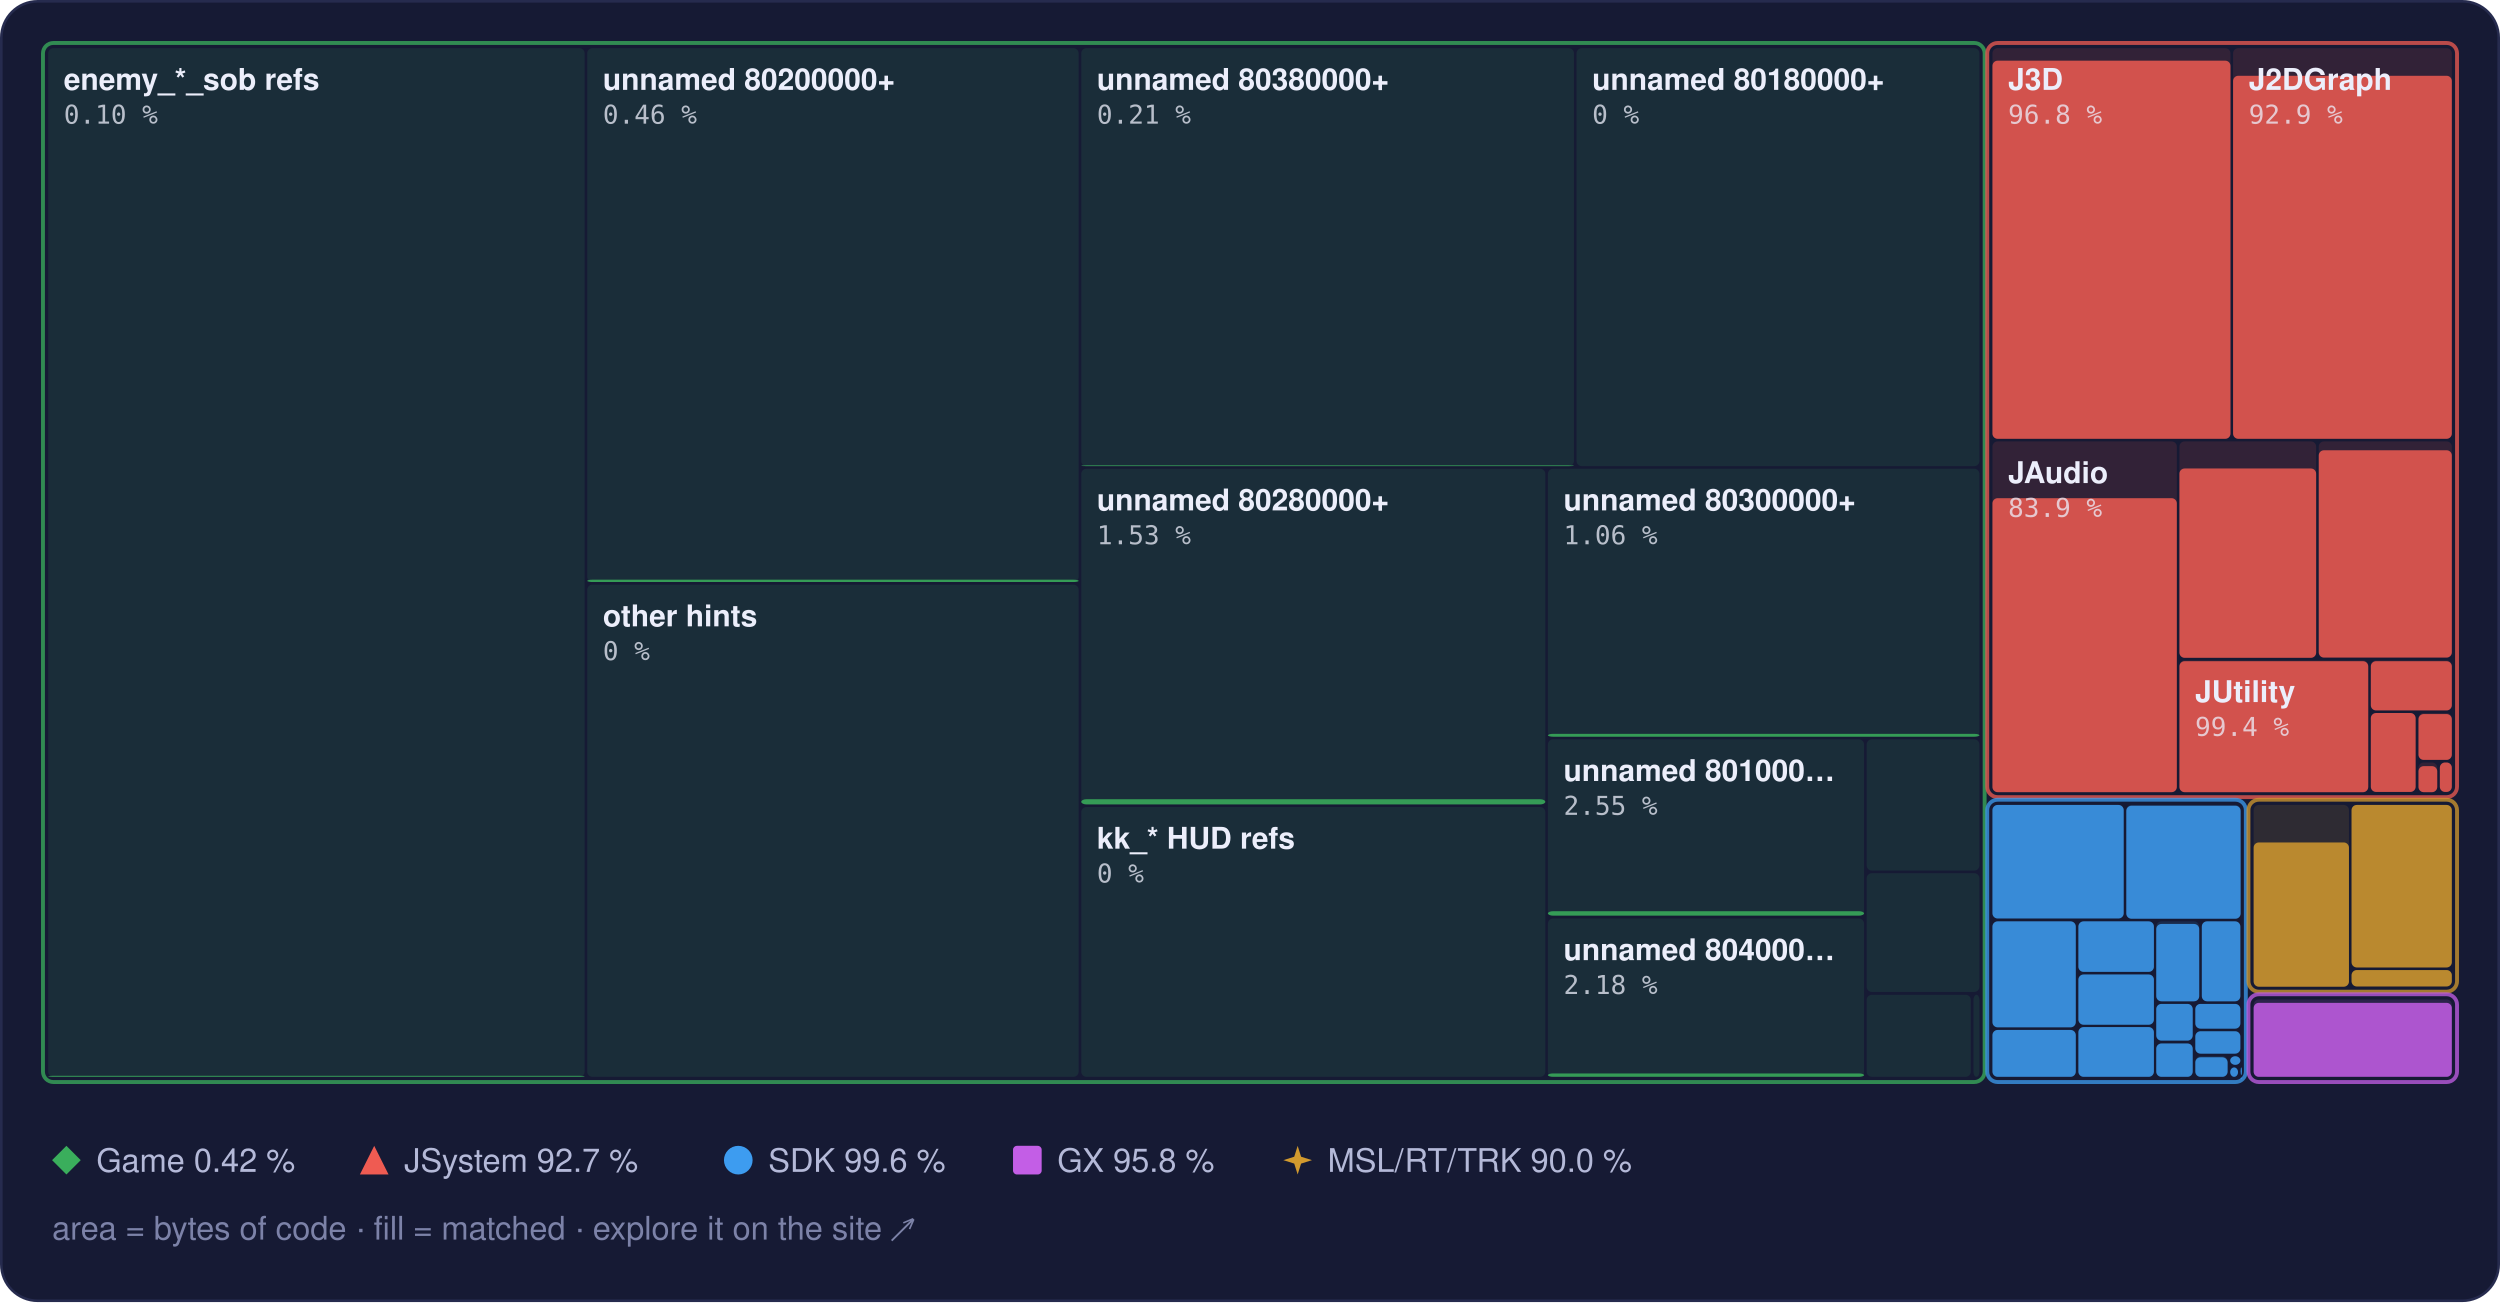
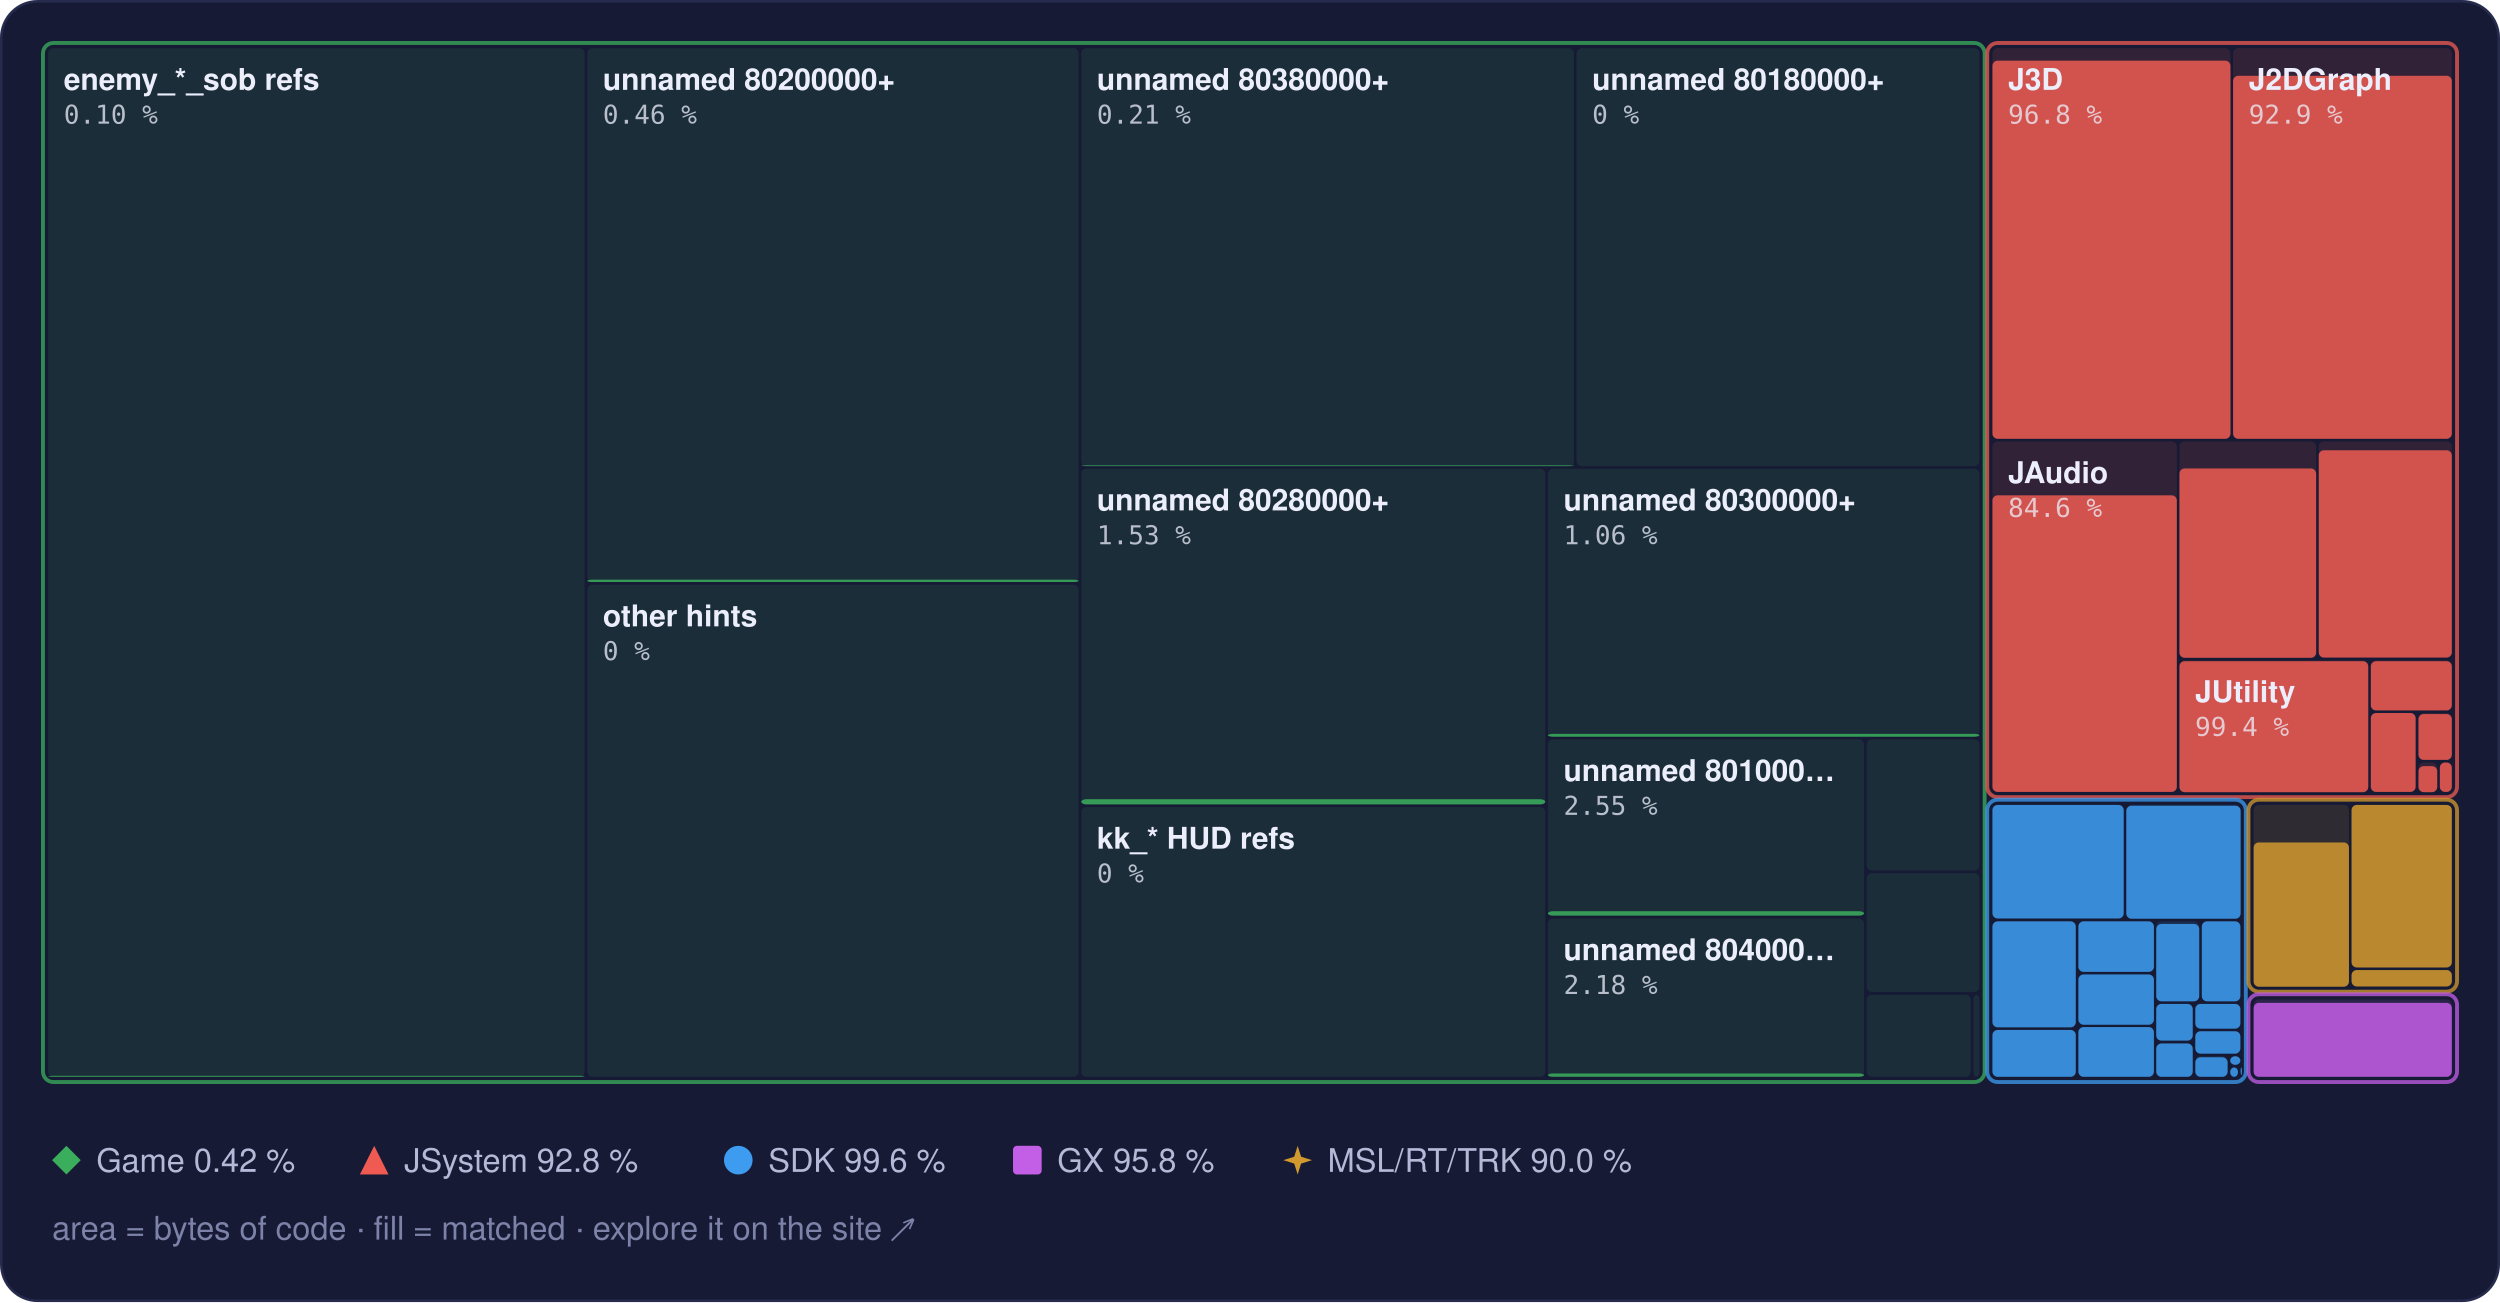
<svg xmlns="http://www.w3.org/2000/svg" width="960" height="500" viewBox="0 0 960 500" role="img" aria-label="Treemap of main.dol by library, area by bytes of code, filled to the matched share">
  <style>text { font-family: -apple-system, BlinkMacSystemFont, 'Segoe UI', Helvetica, Arial, sans-serif; } .mono { font-family: ui-monospace, SFMono-Regular, 'SF Mono', Menlo, Consolas, monospace; } .rise { transform-box: fill-box; transform-origin: 50% 100%; animation: rise 1.6s cubic-bezier(.2,.8,.2,1) .2s both; } @keyframes rise { from { transform: scaleY(0); } } @media (prefers-reduced-motion: reduce) { * { animation: none !important; } }</style>
  <rect x="0.5" y="0.5" width="959" height="499" rx="14" fill="#161a34" stroke="#262b4e" />
  <rect x="18.5" y="18.5" width="206.0" height="395.0" rx="2" fill="#3aae5c" fill-opacity="0.13" />
  <rect class="rise" x="18.5" y="413.1" width="206.0" height="0.4" rx="2" fill="#3aae5c" fill-opacity="0.85" />
  <rect x="225.5" y="18.5" width="188.7" height="205.0" rx="2" fill="#3aae5c" fill-opacity="0.13" />
  <rect class="rise" x="225.5" y="222.6" width="188.7" height="0.9" rx="2" fill="#3aae5c" fill-opacity="0.85" />
  <rect x="225.5" y="224.5" width="188.7" height="189.0" rx="2" fill="#3aae5c" fill-opacity="0.13" />
  <rect x="415.2" y="18.5" width="189.2" height="160.5" rx="2" fill="#3aae5c" fill-opacity="0.13" />
  <rect class="rise" x="415.2" y="178.7" width="189.2" height="0.3" rx="2" fill="#3aae5c" fill-opacity="0.85" />
  <rect x="605.4" y="18.5" width="154.7" height="160.5" rx="2" fill="#3aae5c" fill-opacity="0.13" />
  <rect x="415.2" y="180.0" width="178.2" height="128.9" rx="2" fill="#3aae5c" fill-opacity="0.13" />
  <rect class="rise" x="415.2" y="306.9" width="178.2" height="2.0" rx="2" fill="#3aae5c" fill-opacity="0.85" />
  <rect x="415.2" y="309.9" width="178.2" height="103.6" rx="2" fill="#3aae5c" fill-opacity="0.13" />
  <rect x="594.4" y="180.0" width="165.7" height="102.9" rx="2" fill="#3aae5c" fill-opacity="0.13" />
  <rect class="rise" x="594.4" y="281.8" width="165.7" height="1.1" rx="2" fill="#3aae5c" fill-opacity="0.85" />
  <rect x="594.4" y="283.9" width="121.4" height="67.8" rx="2" fill="#3aae5c" fill-opacity="0.13" />
  <rect class="rise" x="594.4" y="349.9" width="121.4" height="1.7" rx="2" fill="#3aae5c" fill-opacity="0.85" />
  <rect x="594.4" y="352.7" width="121.4" height="60.8" rx="2" fill="#3aae5c" fill-opacity="0.13" />
  <rect class="rise" x="594.4" y="412.2" width="121.4" height="1.3" rx="2" fill="#3aae5c" fill-opacity="0.85" />
  <rect x="716.8" y="283.9" width="43.3" height="50.4" rx="2" fill="#3aae5c" fill-opacity="0.13" />
  <rect x="716.8" y="335.3" width="43.3" height="45.6" rx="2" fill="#3aae5c" fill-opacity="0.13" />
  <rect x="716.8" y="382.0" width="40.0" height="31.5" rx="2" fill="#3aae5c" fill-opacity="0.13" />
  <rect x="757.8" y="382.0" width="2.3" height="31.5" rx="2" fill="#3aae5c" fill-opacity="0.13" />
  <rect x="16.5" y="16.5" width="745.6" height="399.0" rx="4" fill="none" stroke="#3aae5c" stroke-opacity="0.75" stroke-width="1.5" />
  <rect x="765.1" y="18.5" width="91.4" height="150.0" rx="2" fill="#ef5b52" fill-opacity="0.13" />
  <rect class="rise" x="765.1" y="23.3" width="91.4" height="145.2" rx="2" fill="#ef5b52" fill-opacity="0.85" />
  <rect x="857.5" y="18.5" width="84.0" height="150.0" rx="2" fill="#ef5b52" fill-opacity="0.13" />
  <rect class="rise" x="857.5" y="29.1" width="84.0" height="139.4" rx="2" fill="#ef5b52" fill-opacity="0.85" />
  <rect x="765.1" y="169.5" width="70.8" height="134.6" rx="2" fill="#ef5b52" fill-opacity="0.13" />
-   <rect class="rise" x="765.1" y="191.3" width="70.8" height="112.9" rx="2" fill="#ef5b52" fill-opacity="0.85" />
+   <rect class="rise" x="765.1" y="190.2" width="70.8" height="113.9" rx="2" fill="#ef5b52" fill-opacity="0.85" />
  <rect x="836.9" y="169.5" width="52.5" height="83.1" rx="2" fill="#ef5b52" fill-opacity="0.13" />
  <rect class="rise" x="836.9" y="179.9" width="52.5" height="72.7" rx="2" fill="#ef5b52" fill-opacity="0.85" />
  <rect x="890.4" y="169.5" width="51.1" height="83.1" rx="2" fill="#ef5b52" fill-opacity="0.13" />
  <rect class="rise" x="890.4" y="172.9" width="51.1" height="79.6" rx="2" fill="#ef5b52" fill-opacity="0.85" />
  <rect x="836.9" y="253.6" width="72.5" height="50.6" rx="2" fill="#ef5b52" fill-opacity="0.13" />
  <rect class="rise" x="836.9" y="253.9" width="72.5" height="50.3" rx="2" fill="#ef5b52" fill-opacity="0.85" />
  <rect x="910.4" y="253.6" width="31.1" height="19.2" rx="2" fill="#ef5b52" fill-opacity="0.13" />
  <rect class="rise" x="910.4" y="253.9" width="31.1" height="18.9" rx="2" fill="#ef5b52" fill-opacity="0.85" />
  <rect x="910.4" y="273.8" width="17.2" height="30.3" rx="2" fill="#ef5b52" fill-opacity="0.13" />
  <rect class="rise" x="910.4" y="273.8" width="17.2" height="30.3" rx="2" fill="#ef5b52" fill-opacity="0.85" />
  <rect x="928.7" y="273.8" width="12.8" height="18.0" rx="2" fill="#ef5b52" fill-opacity="0.13" />
  <rect class="rise" x="928.7" y="274.2" width="12.8" height="17.6" rx="2" fill="#ef5b52" fill-opacity="0.85" />
  <rect x="928.7" y="292.8" width="7.2" height="11.3" rx="2" fill="#ef5b52" fill-opacity="0.13" />
  <rect class="rise" x="928.7" y="294.2" width="7.2" height="10.0" rx="2" fill="#ef5b52" fill-opacity="0.85" />
  <rect x="936.9" y="292.8" width="4.6" height="11.3" rx="2" fill="#ef5b52" fill-opacity="0.13" />
  <rect class="rise" x="936.9" y="292.8" width="4.6" height="11.3" rx="2" fill="#ef5b52" fill-opacity="0.85" />
  <rect x="763.1" y="16.5" width="180.4" height="289.6" rx="4" fill="none" stroke="#ef5b52" stroke-opacity="0.75" stroke-width="1.5" />
  <rect x="765.1" y="309.1" width="50.4" height="43.6" rx="2" fill="#3d9cf0" fill-opacity="0.13" />
  <rect class="rise" x="765.1" y="309.1" width="50.4" height="43.6" rx="2" fill="#3d9cf0" fill-opacity="0.85" />
  <rect x="816.5" y="309.1" width="43.9" height="43.6" rx="2" fill="#3d9cf0" fill-opacity="0.13" />
  <rect class="rise" x="816.5" y="309.4" width="43.9" height="43.4" rx="2" fill="#3d9cf0" fill-opacity="0.85" />
  <rect x="765.1" y="353.8" width="32.0" height="40.7" rx="2" fill="#3d9cf0" fill-opacity="0.13" />
  <rect class="rise" x="765.1" y="353.8" width="32.0" height="40.7" rx="2" fill="#3d9cf0" fill-opacity="0.85" />
  <rect x="765.1" y="395.5" width="32.0" height="18.0" rx="2" fill="#3d9cf0" fill-opacity="0.13" />
  <rect class="rise" x="765.1" y="395.5" width="32.0" height="18.0" rx="2" fill="#3d9cf0" fill-opacity="0.85" />
  <rect x="798.1" y="353.8" width="29.0" height="19.4" rx="2" fill="#3d9cf0" fill-opacity="0.13" />
  <rect class="rise" x="798.1" y="353.8" width="29.0" height="19.4" rx="2" fill="#3d9cf0" fill-opacity="0.85" />
  <rect x="798.1" y="374.2" width="29.0" height="19.3" rx="2" fill="#3d9cf0" fill-opacity="0.13" />
  <rect class="rise" x="798.1" y="374.2" width="29.0" height="19.3" rx="2" fill="#3d9cf0" fill-opacity="0.85" />
  <rect x="798.1" y="394.4" width="29.0" height="19.1" rx="2" fill="#3d9cf0" fill-opacity="0.13" />
  <rect class="rise" x="798.1" y="394.4" width="29.0" height="19.1" rx="2" fill="#3d9cf0" fill-opacity="0.85" />
  <rect x="828.0" y="353.8" width="16.5" height="30.7" rx="2" fill="#3d9cf0" fill-opacity="0.13" />
  <rect class="rise" x="828.0" y="354.8" width="16.5" height="29.7" rx="2" fill="#3d9cf0" fill-opacity="0.85" />
  <rect x="845.5" y="353.8" width="14.8" height="30.7" rx="2" fill="#3d9cf0" fill-opacity="0.13" />
  <rect class="rise" x="845.5" y="353.8" width="14.8" height="30.7" rx="2" fill="#3d9cf0" fill-opacity="0.85" />
  <rect x="828.0" y="385.5" width="14.0" height="14.1" rx="2" fill="#3d9cf0" fill-opacity="0.13" />
  <rect class="rise" x="828.0" y="385.5" width="14.0" height="14.1" rx="2" fill="#3d9cf0" fill-opacity="0.85" />
  <rect x="828.0" y="400.7" width="14.0" height="12.8" rx="2" fill="#3d9cf0" fill-opacity="0.13" />
  <rect class="rise" x="828.0" y="400.7" width="14.0" height="12.8" rx="2" fill="#3d9cf0" fill-opacity="0.85" />
  <rect x="843.0" y="385.5" width="17.3" height="9.5" rx="2" fill="#3d9cf0" fill-opacity="0.13" />
  <rect class="rise" x="843.0" y="385.5" width="17.3" height="9.5" rx="2" fill="#3d9cf0" fill-opacity="0.85" />
  <rect x="843.0" y="396.0" width="17.3" height="8.6" rx="2" fill="#3d9cf0" fill-opacity="0.13" />
  <rect class="rise" x="843.0" y="396.0" width="17.3" height="8.6" rx="2" fill="#3d9cf0" fill-opacity="0.85" />
  <rect x="843.0" y="405.6" width="12.4" height="7.9" rx="2" fill="#3d9cf0" fill-opacity="0.13" />
  <rect class="rise" x="843.0" y="406.0" width="12.4" height="7.5" rx="2" fill="#3d9cf0" fill-opacity="0.85" />
  <rect x="856.4" y="405.6" width="3.9" height="3.3" rx="2" fill="#3d9cf0" fill-opacity="0.13" />
  <rect class="rise" x="856.4" y="405.6" width="3.9" height="3.3" rx="2" fill="#3d9cf0" fill-opacity="0.85" />
  <rect x="856.4" y="409.9" width="3.0" height="3.6" rx="2" fill="#3d9cf0" fill-opacity="0.13" />
  <rect class="rise" x="856.4" y="409.9" width="3.0" height="3.6" rx="2" fill="#3d9cf0" fill-opacity="0.85" />
  <rect x="860.4" y="409.9" width="0.5" height="2.9" rx="2" fill="#3d9cf0" fill-opacity="0.13" />
  <rect class="rise" x="860.4" y="409.9" width="0.5" height="2.9" rx="2" fill="#3d9cf0" fill-opacity="0.85" />
  <rect x="860.4" y="413.8" width="0.5" height="0.5" rx="2" fill="#3d9cf0" fill-opacity="0.13" />
  <rect class="rise" x="860.4" y="413.8" width="0.5" height="0.5" rx="2" fill="#3d9cf0" fill-opacity="0.85" />
  <rect x="763.1" y="307.1" width="99.3" height="108.4" rx="4" fill="none" stroke="#3d9cf0" stroke-opacity="0.75" stroke-width="1.5" />
  <rect x="865.4" y="309.1" width="36.6" height="69.7" rx="2" fill="#d29a2e" fill-opacity="0.13" />
  <rect class="rise" x="865.4" y="323.5" width="36.6" height="55.4" rx="2" fill="#d29a2e" fill-opacity="0.85" />
  <rect x="903.0" y="309.1" width="38.5" height="62.4" rx="2" fill="#d29a2e" fill-opacity="0.13" />
  <rect class="rise" x="903.0" y="309.1" width="38.5" height="62.4" rx="2" fill="#d29a2e" fill-opacity="0.85" />
  <rect x="903.0" y="372.5" width="38.5" height="6.3" rx="2" fill="#d29a2e" fill-opacity="0.13" />
  <rect class="rise" x="903.0" y="372.5" width="38.5" height="6.3" rx="2" fill="#d29a2e" fill-opacity="0.85" />
  <rect x="863.4" y="307.1" width="80.1" height="73.7" rx="4" fill="none" stroke="#d29a2e" stroke-opacity="0.75" stroke-width="1.5" />
  <rect x="865.4" y="383.8" width="76.1" height="29.7" rx="2" fill="#c35ee6" fill-opacity="0.13" />
  <rect class="rise" x="865.4" y="385.1" width="76.1" height="28.4" rx="2" fill="#c35ee6" fill-opacity="0.85" />
  <rect x="863.4" y="381.8" width="80.1" height="33.7" rx="4" fill="none" stroke="#c35ee6" stroke-opacity="0.75" stroke-width="1.5" />
  <text x="24.5" y="34.5" font-size="11.5" font-weight="600" fill="#eceefb">enemy_*_sob refs</text>
  <text x="24.5" y="47.5" class="mono" font-size="10" fill="#eceefb" fill-opacity="0.75">0.10 %</text>
  <text x="231.5" y="34.5" font-size="11.5" font-weight="600" fill="#eceefb">unnamed 80200000+</text>
  <text x="231.5" y="47.5" class="mono" font-size="10" fill="#eceefb" fill-opacity="0.75">0.46 %</text>
  <text x="231.5" y="240.5" font-size="11.5" font-weight="600" fill="#eceefb">other hints</text>
  <text x="231.5" y="253.5" class="mono" font-size="10" fill="#eceefb" fill-opacity="0.75">0 %</text>
  <text x="421.2" y="34.5" font-size="11.5" font-weight="600" fill="#eceefb">unnamed 80380000+</text>
  <text x="421.2" y="47.5" class="mono" font-size="10" fill="#eceefb" fill-opacity="0.75">0.21 %</text>
  <text x="611.4" y="34.5" font-size="11.5" font-weight="600" fill="#eceefb">unnamed 80180000+</text>
  <text x="611.4" y="47.5" class="mono" font-size="10" fill="#eceefb" fill-opacity="0.75">0 %</text>
  <text x="421.2" y="196.0" font-size="11.5" font-weight="600" fill="#eceefb">unnamed 80280000+</text>
  <text x="421.2" y="209.0" class="mono" font-size="10" fill="#eceefb" fill-opacity="0.75">1.53 %</text>
  <text x="421.2" y="325.9" font-size="11.5" font-weight="600" fill="#eceefb">kk_* HUD refs</text>
  <text x="421.2" y="338.9" class="mono" font-size="10" fill="#eceefb" fill-opacity="0.75">0 %</text>
  <text x="600.4" y="196.0" font-size="11.5" font-weight="600" fill="#eceefb">unnamed 80300000+</text>
  <text x="600.4" y="209.0" class="mono" font-size="10" fill="#eceefb" fill-opacity="0.75">1.06 %</text>
  <text x="600.4" y="299.9" font-size="11.5" font-weight="600" fill="#eceefb">unnamed 801000…</text>
  <text x="600.4" y="312.9" class="mono" font-size="10" fill="#eceefb" fill-opacity="0.75">2.55 %</text>
  <text x="600.4" y="368.7" font-size="11.5" font-weight="600" fill="#eceefb">unnamed 804000…</text>
  <text x="600.4" y="381.7" class="mono" font-size="10" fill="#eceefb" fill-opacity="0.75">2.18 %</text>
  <text x="771.1" y="34.5" font-size="11.5" font-weight="600" fill="#eceefb">J3D</text>
  <text x="771.1" y="47.5" class="mono" font-size="10" fill="#eceefb" fill-opacity="0.75">96.8 %</text>
  <text x="863.5" y="34.5" font-size="11.5" font-weight="600" fill="#eceefb">J2DGraph</text>
  <text x="863.5" y="47.5" class="mono" font-size="10" fill="#eceefb" fill-opacity="0.75">92.9 %</text>
  <text x="771.1" y="185.5" font-size="11.5" font-weight="600" fill="#eceefb">JAudio</text>
-   <text x="771.1" y="198.5" class="mono" font-size="10" fill="#eceefb" fill-opacity="0.75">83.9 %</text>
+   <text x="771.1" y="198.5" class="mono" font-size="10" fill="#eceefb" fill-opacity="0.75">84.6 %</text>
  <text x="842.9" y="269.6" font-size="11.5" font-weight="600" fill="#eceefb">JUtility</text>
  <text x="842.9" y="282.6" class="mono" font-size="10" fill="#eceefb" fill-opacity="0.75">99.4 %</text>
  <g fill="#3aae5c">
    <path d="M25.5 440L31 445.5L25.5 451L20 445.5Z" />
  </g>
  <text x="37" y="450" font-size="12.5" fill="#b4b9d8">Game 0.42 %</text>
  <g fill="#ef5b52">
    <path d="M143.7 440L149.2 451L138.2 451Z" />
  </g>
-   <text x="155.2" y="450" font-size="12.5" fill="#b4b9d8">JSystem 92.7 %</text>
+   <text x="155.2" y="450" font-size="12.5" fill="#b4b9d8">JSystem 92.8 %</text>
  <g fill="#3d9cf0">
    <circle cx="283.5" cy="445.5" r="5.5" />
  </g>
  <text x="295.0" y="450" font-size="12.5" fill="#b4b9d8">SDK 99.6 %</text>
  <g fill="#c35ee6">
    <rect x="389" y="440" width="11" height="11" rx="1.5" />
  </g>
  <text x="406.0" y="450" font-size="12.5" fill="#b4b9d8">GX 95.8 %</text>
  <g fill="#d29a2e">
    <path d="M498.3 440L499.62 444.18L503.8 445.5L499.62 446.82L498.3 451L496.98 446.82L492.8 445.5L496.98 444.18Z" />
  </g>
  <text x="509.8" y="450" font-size="12.5" fill="#b4b9d8">MSL/RT/TRK 90.0 %</text>
  <text x="20" y="476" font-size="12.5" fill="#7c82a8">area = bytes of code · fill = matched · explore it on the site ↗</text>
</svg>
